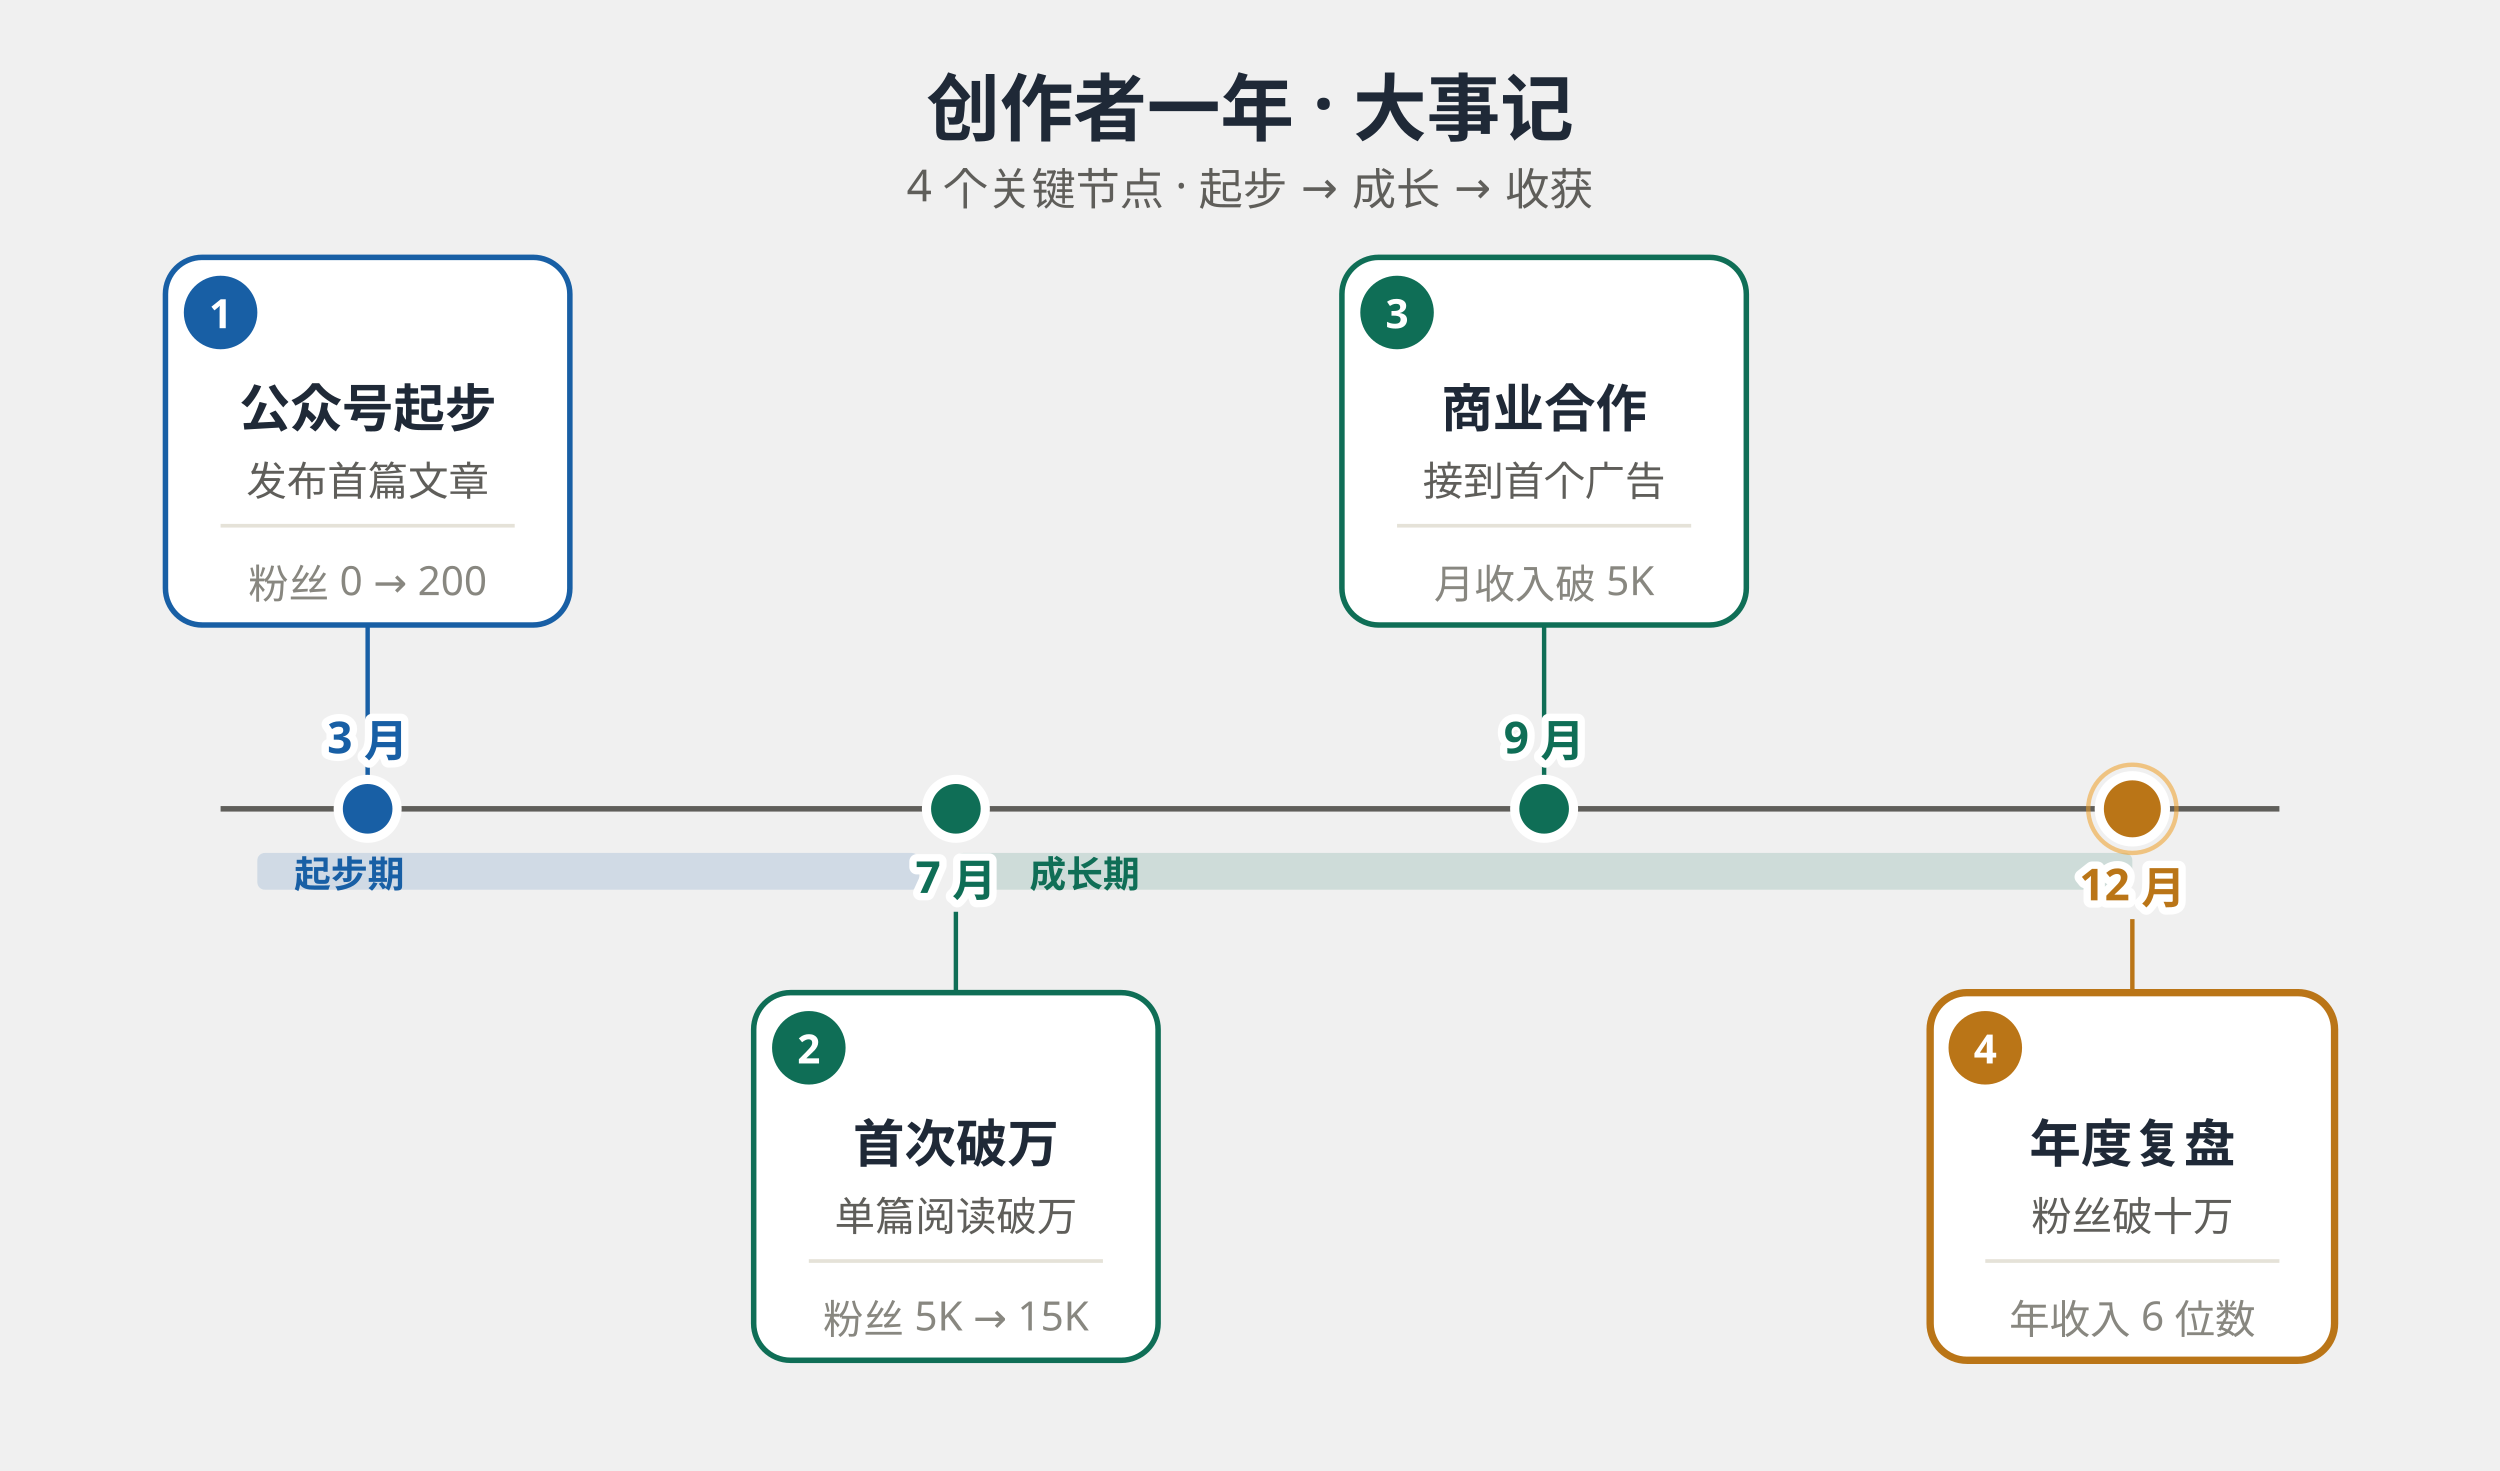
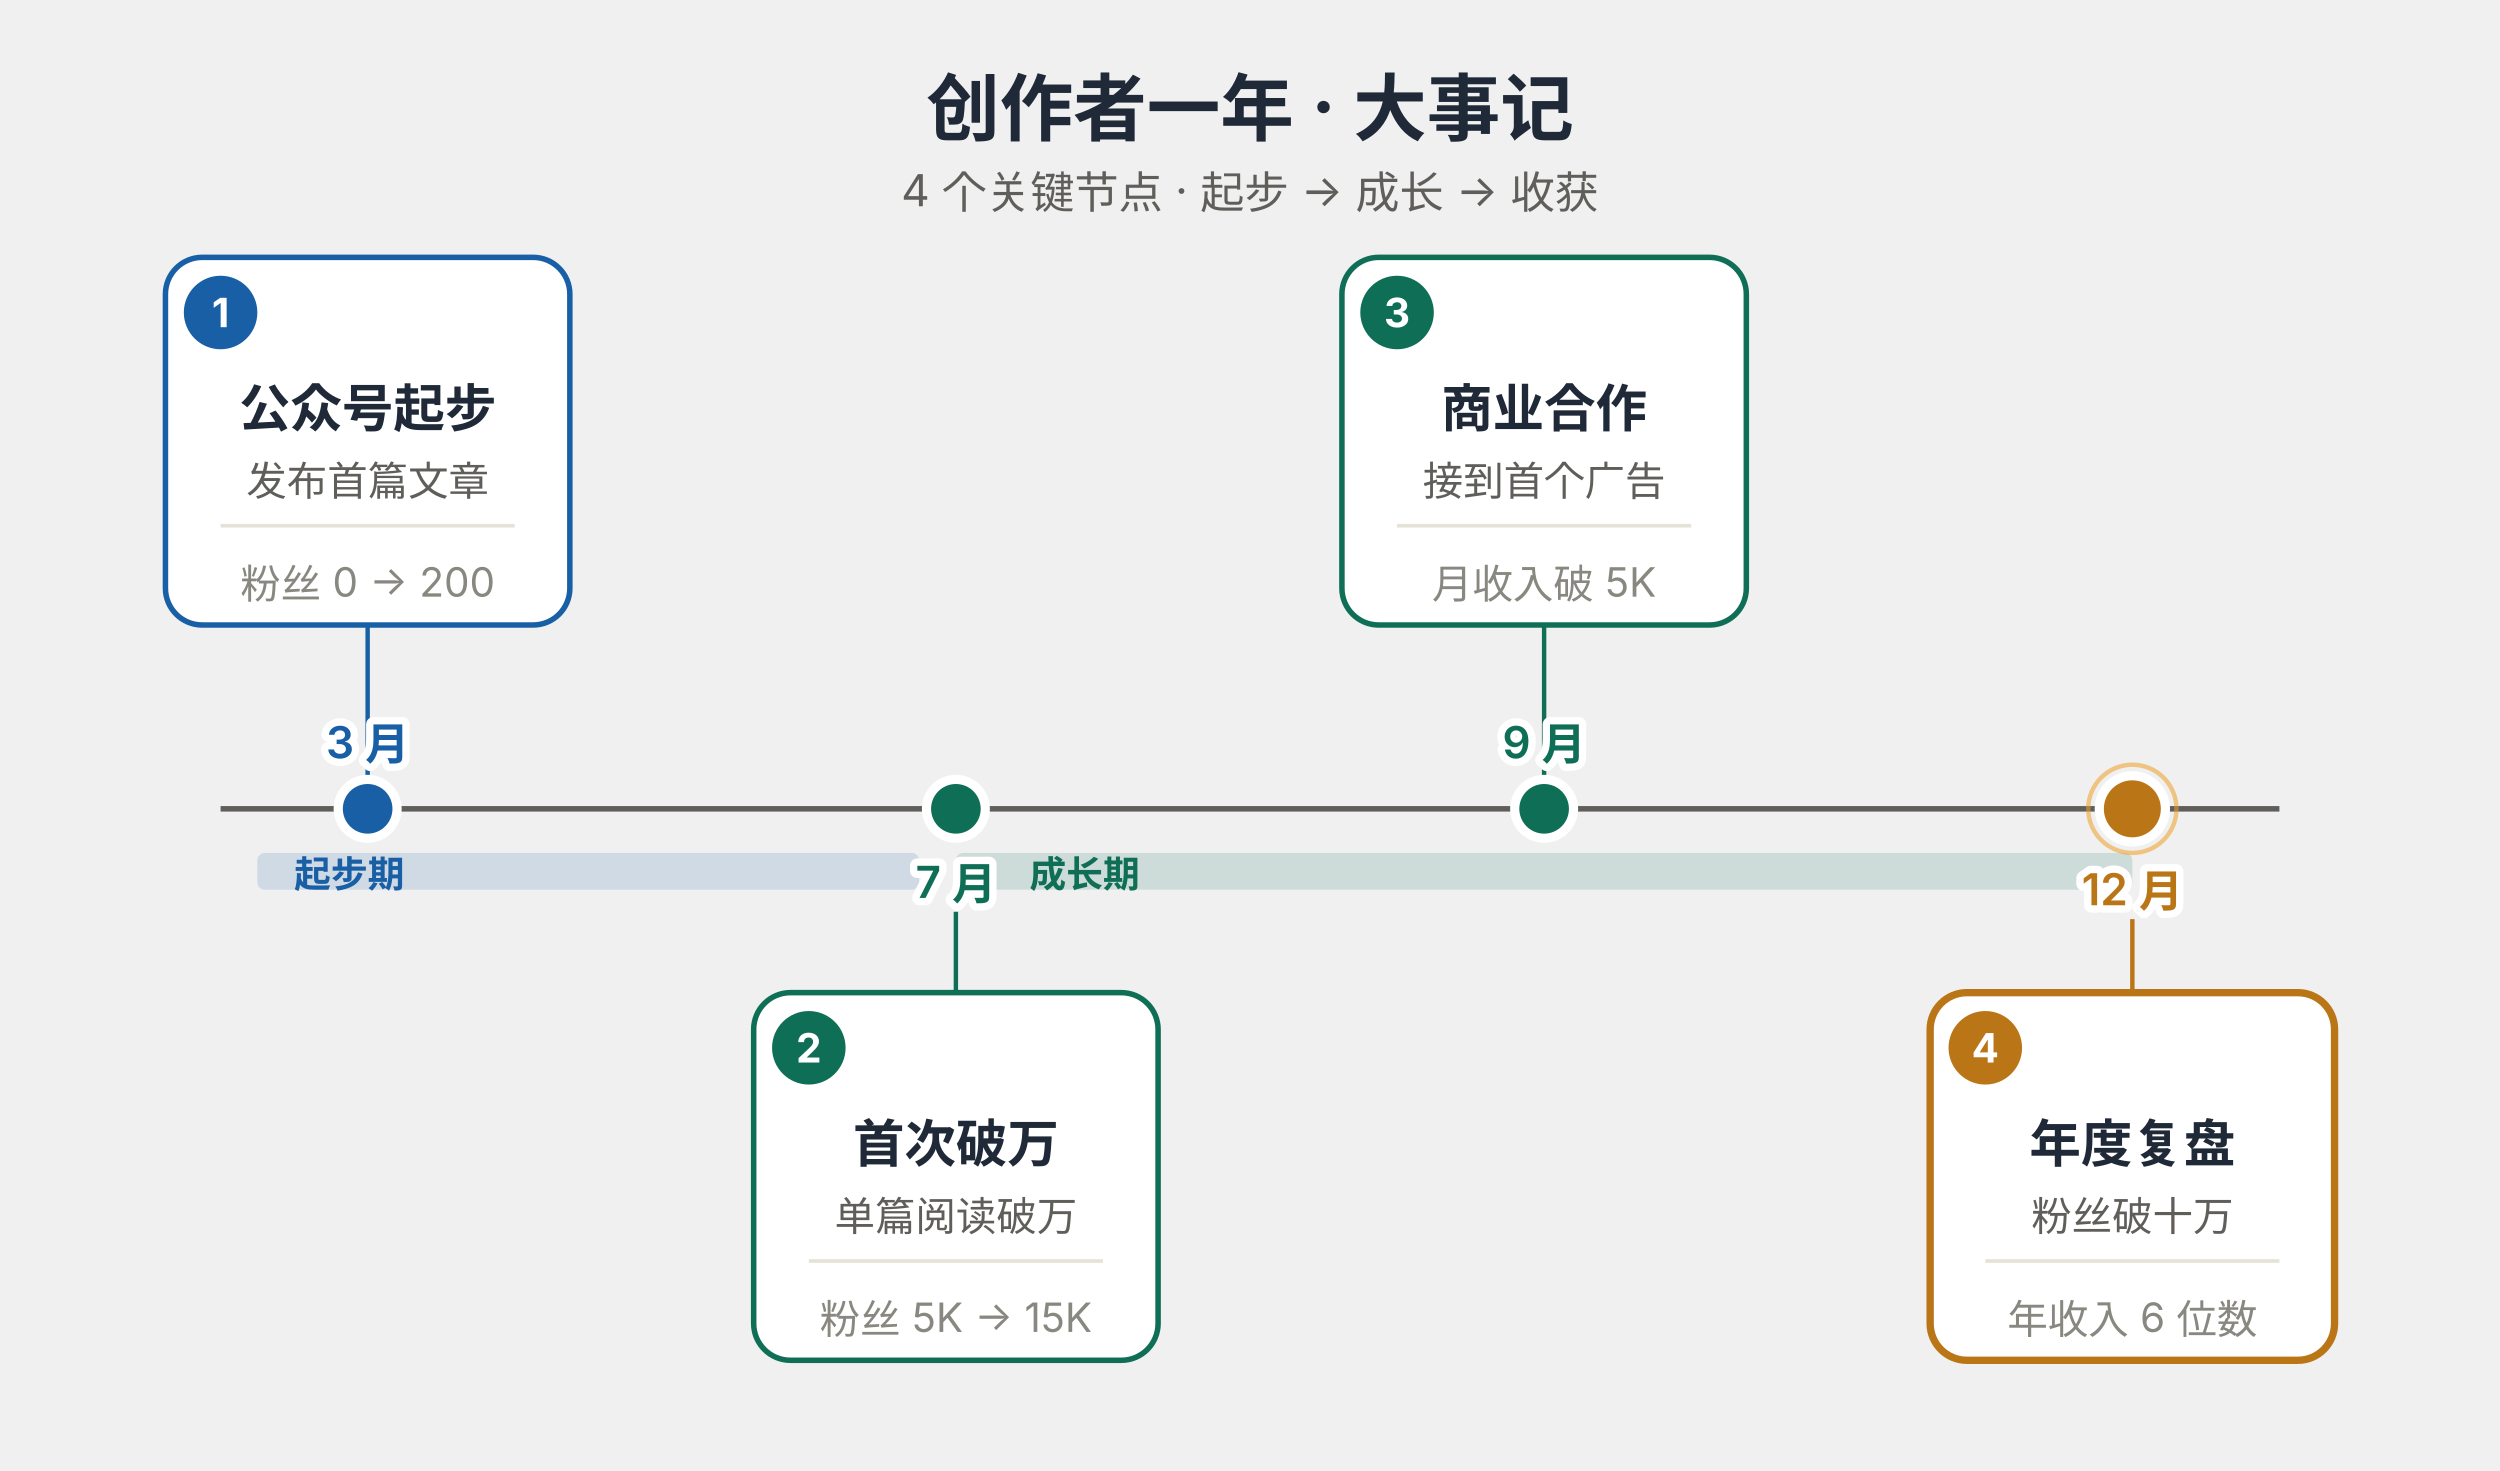
<svg xmlns="http://www.w3.org/2000/svg" viewBox="0 0 680 400" width="100%" role="img">
-   <text x="340" y="28" text-anchor="middle" dominant-baseline="central" font-family="PingFang SC, Microsoft YaHei, sans-serif" font-size="20" font-weight="700" fill="#1f2937">创作者一年 · 大事记</text>
-   <text x="340" y="50" text-anchor="middle" dominant-baseline="central" font-family="PingFang SC, Microsoft YaHei, sans-serif" font-size="12" fill="#5F5E5A">4 个关键节点 · 起步 → 成长 → 收获</text>
+   <text x="340" y="28" text-anchor="middle" dominant-baseline="central" font-family="-apple-system, BlinkMacSystemFont, 'PingFang SC', sans-serif" font-size="20" font-weight="700" fill="#1f2937">创作者一年 · 大事记</text>
+   <text x="340" y="50" text-anchor="middle" dominant-baseline="central" font-family="-apple-system, BlinkMacSystemFont, 'PingFang SC', sans-serif" font-size="12" fill="#5F5E5A">4 个关键节点 · 起步 → 成长 → 收获</text>
  <g>
    <rect x="70" y="232" width="180" height="10" fill="#185FA5" opacity="0.15" rx="2" />
    <rect x="260" y="232" width="320" height="10" fill="#0F6E56" opacity="0.15" rx="2" />
  </g>
-   <g font-family="PingFang SC, Microsoft YaHei, sans-serif" font-size="10" font-weight="600" dominant-baseline="central">
+   <g font-family="-apple-system, BlinkMacSystemFont, 'PingFang SC', sans-serif" font-size="10" font-weight="600" dominant-baseline="central">
    <text x="80" y="237" fill="#185FA5">起步期</text>
    <text x="280" y="237" fill="#0F6E56">成长期</text>
  </g>
  <line x1="60" y1="220" x2="620" y2="220" stroke="#5F5E5A" stroke-width="1.5" />
  <g stroke-width="1.2">
    <line x1="100" y1="170" x2="100" y2="212" stroke="#185FA5" />
    <line x1="260" y1="248" x2="260" y2="270" stroke="#0F6E56" />
    <line x1="420" y1="170" x2="420" y2="212" stroke="#0F6E56" />
    <line x1="580" y1="250" x2="580" y2="270" stroke="#BA7517" />
  </g>
  <circle cx="100" cy="220" r="8" fill="#185FA5" stroke="#FFFFFF" stroke-width="2.5" />
  <circle cx="260" cy="220" r="8" fill="#0F6E56" stroke="#FFFFFF" stroke-width="2.5" />
  <circle cx="420" cy="220" r="8" fill="#0F6E56" stroke="#FFFFFF" stroke-width="2.5" />
  <circle cx="580" cy="220" r="12" fill="none" stroke="#EF9F27" stroke-width="1.2" opacity="0.55" />
  <circle cx="580" cy="220" r="9" fill="#BA7517" stroke="#FFFFFF" stroke-width="2.5" />
-   <g font-family="PingFang SC, Microsoft YaHei, sans-serif" font-size="12" font-weight="600" text-anchor="middle" dominant-baseline="central" stroke="#FFFFFF" stroke-width="4" paint-order="stroke fill" stroke-linejoin="round">
+   <g font-family="-apple-system, BlinkMacSystemFont, 'PingFang SC', sans-serif" font-size="12" font-weight="600" text-anchor="middle" dominant-baseline="central" stroke="#FFFFFF" stroke-width="4" paint-order="stroke fill" stroke-linejoin="round">
    <text x="100" y="200" fill="#185FA5">3 月</text>
    <text x="260" y="238" fill="#0F6E56">7 月</text>
    <text x="420" y="200" fill="#0F6E56">9 月</text>
    <text x="580" y="240" fill="#BA7517">12 月</text>
  </g>
  <g>
    <rect x="45" y="70" width="110" height="100" rx="10" fill="#FFFFFF" stroke="#185FA5" stroke-width="1.5" />
    <circle cx="60" cy="85" r="10" fill="#185FA5" />
-     <text x="60" y="85" text-anchor="middle" dominant-baseline="central" font-family="PingFang SC, Microsoft YaHei, sans-serif" font-size="11" font-weight="700" fill="#FFFFFF">1</text>
-     <text x="100" y="110" text-anchor="middle" dominant-baseline="central" font-family="PingFang SC, Microsoft YaHei, sans-serif" font-size="14" font-weight="600" fill="#1f2937">公众号起步</text>
-     <text x="100" y="130" text-anchor="middle" dominant-baseline="central" font-family="PingFang SC, Microsoft YaHei, sans-serif" font-size="11" fill="#5F5E5A">发布首篇文章</text>
+     <text x="60" y="85" text-anchor="middle" dominant-baseline="central" font-family="-apple-system, BlinkMacSystemFont, 'PingFang SC', sans-serif" font-size="11" font-weight="700" fill="#FFFFFF">1</text>
+     <text x="100" y="110" text-anchor="middle" dominant-baseline="central" font-family="-apple-system, BlinkMacSystemFont, 'PingFang SC', sans-serif" font-size="14" font-weight="600" fill="#1f2937">公众号起步</text>
+     <text x="100" y="130" text-anchor="middle" dominant-baseline="central" font-family="-apple-system, BlinkMacSystemFont, 'PingFang SC', sans-serif" font-size="11" fill="#5F5E5A">发布首篇文章</text>
    <line x1="60" y1="143" x2="140" y2="143" stroke="#E5E2D8" stroke-width="1" />
-     <text x="100" y="158" text-anchor="middle" dominant-baseline="central" font-family="PingFang SC, Microsoft YaHei, sans-serif" font-size="11" fill="#888780">粉丝 0 → 200</text>
+     <text x="100" y="158" text-anchor="middle" dominant-baseline="central" font-family="-apple-system, BlinkMacSystemFont, 'PingFang SC', sans-serif" font-size="11" fill="#888780">粉丝 0 → 200</text>
  </g>
  <g>
    <rect x="205" y="270" width="110" height="100" rx="10" fill="#FFFFFF" stroke="#0F6E56" stroke-width="1.5" />
    <circle cx="220" cy="285" r="10" fill="#0F6E56" />
-     <text x="220" y="285" text-anchor="middle" dominant-baseline="central" font-family="PingFang SC, Microsoft YaHei, sans-serif" font-size="11" font-weight="700" fill="#FFFFFF">2</text>
-     <text x="260" y="310" text-anchor="middle" dominant-baseline="central" font-family="PingFang SC, Microsoft YaHei, sans-serif" font-size="14" font-weight="600" fill="#1f2937">首次破万</text>
-     <text x="260" y="330" text-anchor="middle" dominant-baseline="central" font-family="PingFang SC, Microsoft YaHei, sans-serif" font-size="11" fill="#5F5E5A">单篇阅读破万</text>
+     <text x="220" y="285" text-anchor="middle" dominant-baseline="central" font-family="-apple-system, BlinkMacSystemFont, 'PingFang SC', sans-serif" font-size="11" font-weight="700" fill="#FFFFFF">2</text>
+     <text x="260" y="310" text-anchor="middle" dominant-baseline="central" font-family="-apple-system, BlinkMacSystemFont, 'PingFang SC', sans-serif" font-size="14" font-weight="600" fill="#1f2937">首次破万</text>
+     <text x="260" y="330" text-anchor="middle" dominant-baseline="central" font-family="-apple-system, BlinkMacSystemFont, 'PingFang SC', sans-serif" font-size="11" fill="#5F5E5A">单篇阅读破万</text>
    <line x1="220" y1="343" x2="300" y2="343" stroke="#E5E2D8" stroke-width="1" />
-     <text x="260" y="358" text-anchor="middle" dominant-baseline="central" font-family="PingFang SC, Microsoft YaHei, sans-serif" font-size="11" fill="#888780">粉丝 5K → 15K</text>
+     <text x="260" y="358" text-anchor="middle" dominant-baseline="central" font-family="-apple-system, BlinkMacSystemFont, 'PingFang SC', sans-serif" font-size="11" fill="#888780">粉丝 5K → 15K</text>
  </g>
  <g>
    <rect x="365" y="70" width="110" height="100" rx="10" fill="#FFFFFF" stroke="#0F6E56" stroke-width="1.5" />
    <circle cx="380" cy="85" r="10" fill="#0F6E56" />
-     <text x="380" y="85" text-anchor="middle" dominant-baseline="central" font-family="PingFang SC, Microsoft YaHei, sans-serif" font-size="11" font-weight="700" fill="#FFFFFF">3</text>
-     <text x="420" y="110" text-anchor="middle" dominant-baseline="central" font-family="PingFang SC, Microsoft YaHei, sans-serif" font-size="14" font-weight="600" fill="#1f2937">商业合作</text>
-     <text x="420" y="130" text-anchor="middle" dominant-baseline="central" font-family="PingFang SC, Microsoft YaHei, sans-serif" font-size="11" fill="#5F5E5A">接到首个广告</text>
+     <text x="380" y="85" text-anchor="middle" dominant-baseline="central" font-family="-apple-system, BlinkMacSystemFont, 'PingFang SC', sans-serif" font-size="11" font-weight="700" fill="#FFFFFF">3</text>
+     <text x="420" y="110" text-anchor="middle" dominant-baseline="central" font-family="-apple-system, BlinkMacSystemFont, 'PingFang SC', sans-serif" font-size="14" font-weight="600" fill="#1f2937">商业合作</text>
+     <text x="420" y="130" text-anchor="middle" dominant-baseline="central" font-family="-apple-system, BlinkMacSystemFont, 'PingFang SC', sans-serif" font-size="11" fill="#5F5E5A">接到首个广告</text>
    <line x1="380" y1="143" x2="460" y2="143" stroke="#E5E2D8" stroke-width="1" />
-     <text x="420" y="158" text-anchor="middle" dominant-baseline="central" font-family="PingFang SC, Microsoft YaHei, sans-serif" font-size="11" fill="#888780">月收入破 5K</text>
+     <text x="420" y="158" text-anchor="middle" dominant-baseline="central" font-family="-apple-system, BlinkMacSystemFont, 'PingFang SC', sans-serif" font-size="11" fill="#888780">月收入破 5K</text>
  </g>
  <g>
    <rect x="525" y="270" width="110" height="100" rx="10" fill="#FFFFFF" stroke="#BA7517" stroke-width="2" />
    <circle cx="540" cy="285" r="10" fill="#BA7517" />
-     <text x="540" y="285" text-anchor="middle" dominant-baseline="central" font-family="PingFang SC, Microsoft YaHei, sans-serif" font-size="11" font-weight="700" fill="#FFFFFF">4</text>
-     <text x="580" y="310" text-anchor="middle" dominant-baseline="central" font-family="PingFang SC, Microsoft YaHei, sans-serif" font-size="14" font-weight="600" fill="#1f2937">年度复盘</text>
-     <text x="580" y="330" text-anchor="middle" dominant-baseline="central" font-family="PingFang SC, Microsoft YaHei, sans-serif" font-size="11" fill="#5F5E5A">粉丝破十万</text>
+     <text x="540" y="285" text-anchor="middle" dominant-baseline="central" font-family="-apple-system, BlinkMacSystemFont, 'PingFang SC', sans-serif" font-size="11" font-weight="700" fill="#FFFFFF">4</text>
+     <text x="580" y="310" text-anchor="middle" dominant-baseline="central" font-family="-apple-system, BlinkMacSystemFont, 'PingFang SC', sans-serif" font-size="14" font-weight="600" fill="#1f2937">年度复盘</text>
+     <text x="580" y="330" text-anchor="middle" dominant-baseline="central" font-family="-apple-system, BlinkMacSystemFont, 'PingFang SC', sans-serif" font-size="11" fill="#5F5E5A">粉丝破十万</text>
    <line x1="540" y1="343" x2="620" y2="343" stroke="#E5E2D8" stroke-width="1" />
-     <text x="580" y="358" text-anchor="middle" dominant-baseline="central" font-family="PingFang SC, Microsoft YaHei, sans-serif" font-size="11" fill="#888780">年收入 6 位数</text>
+     <text x="580" y="358" text-anchor="middle" dominant-baseline="central" font-family="-apple-system, BlinkMacSystemFont, 'PingFang SC', sans-serif" font-size="11" fill="#888780">年收入 6 位数</text>
  </g>
</svg>
